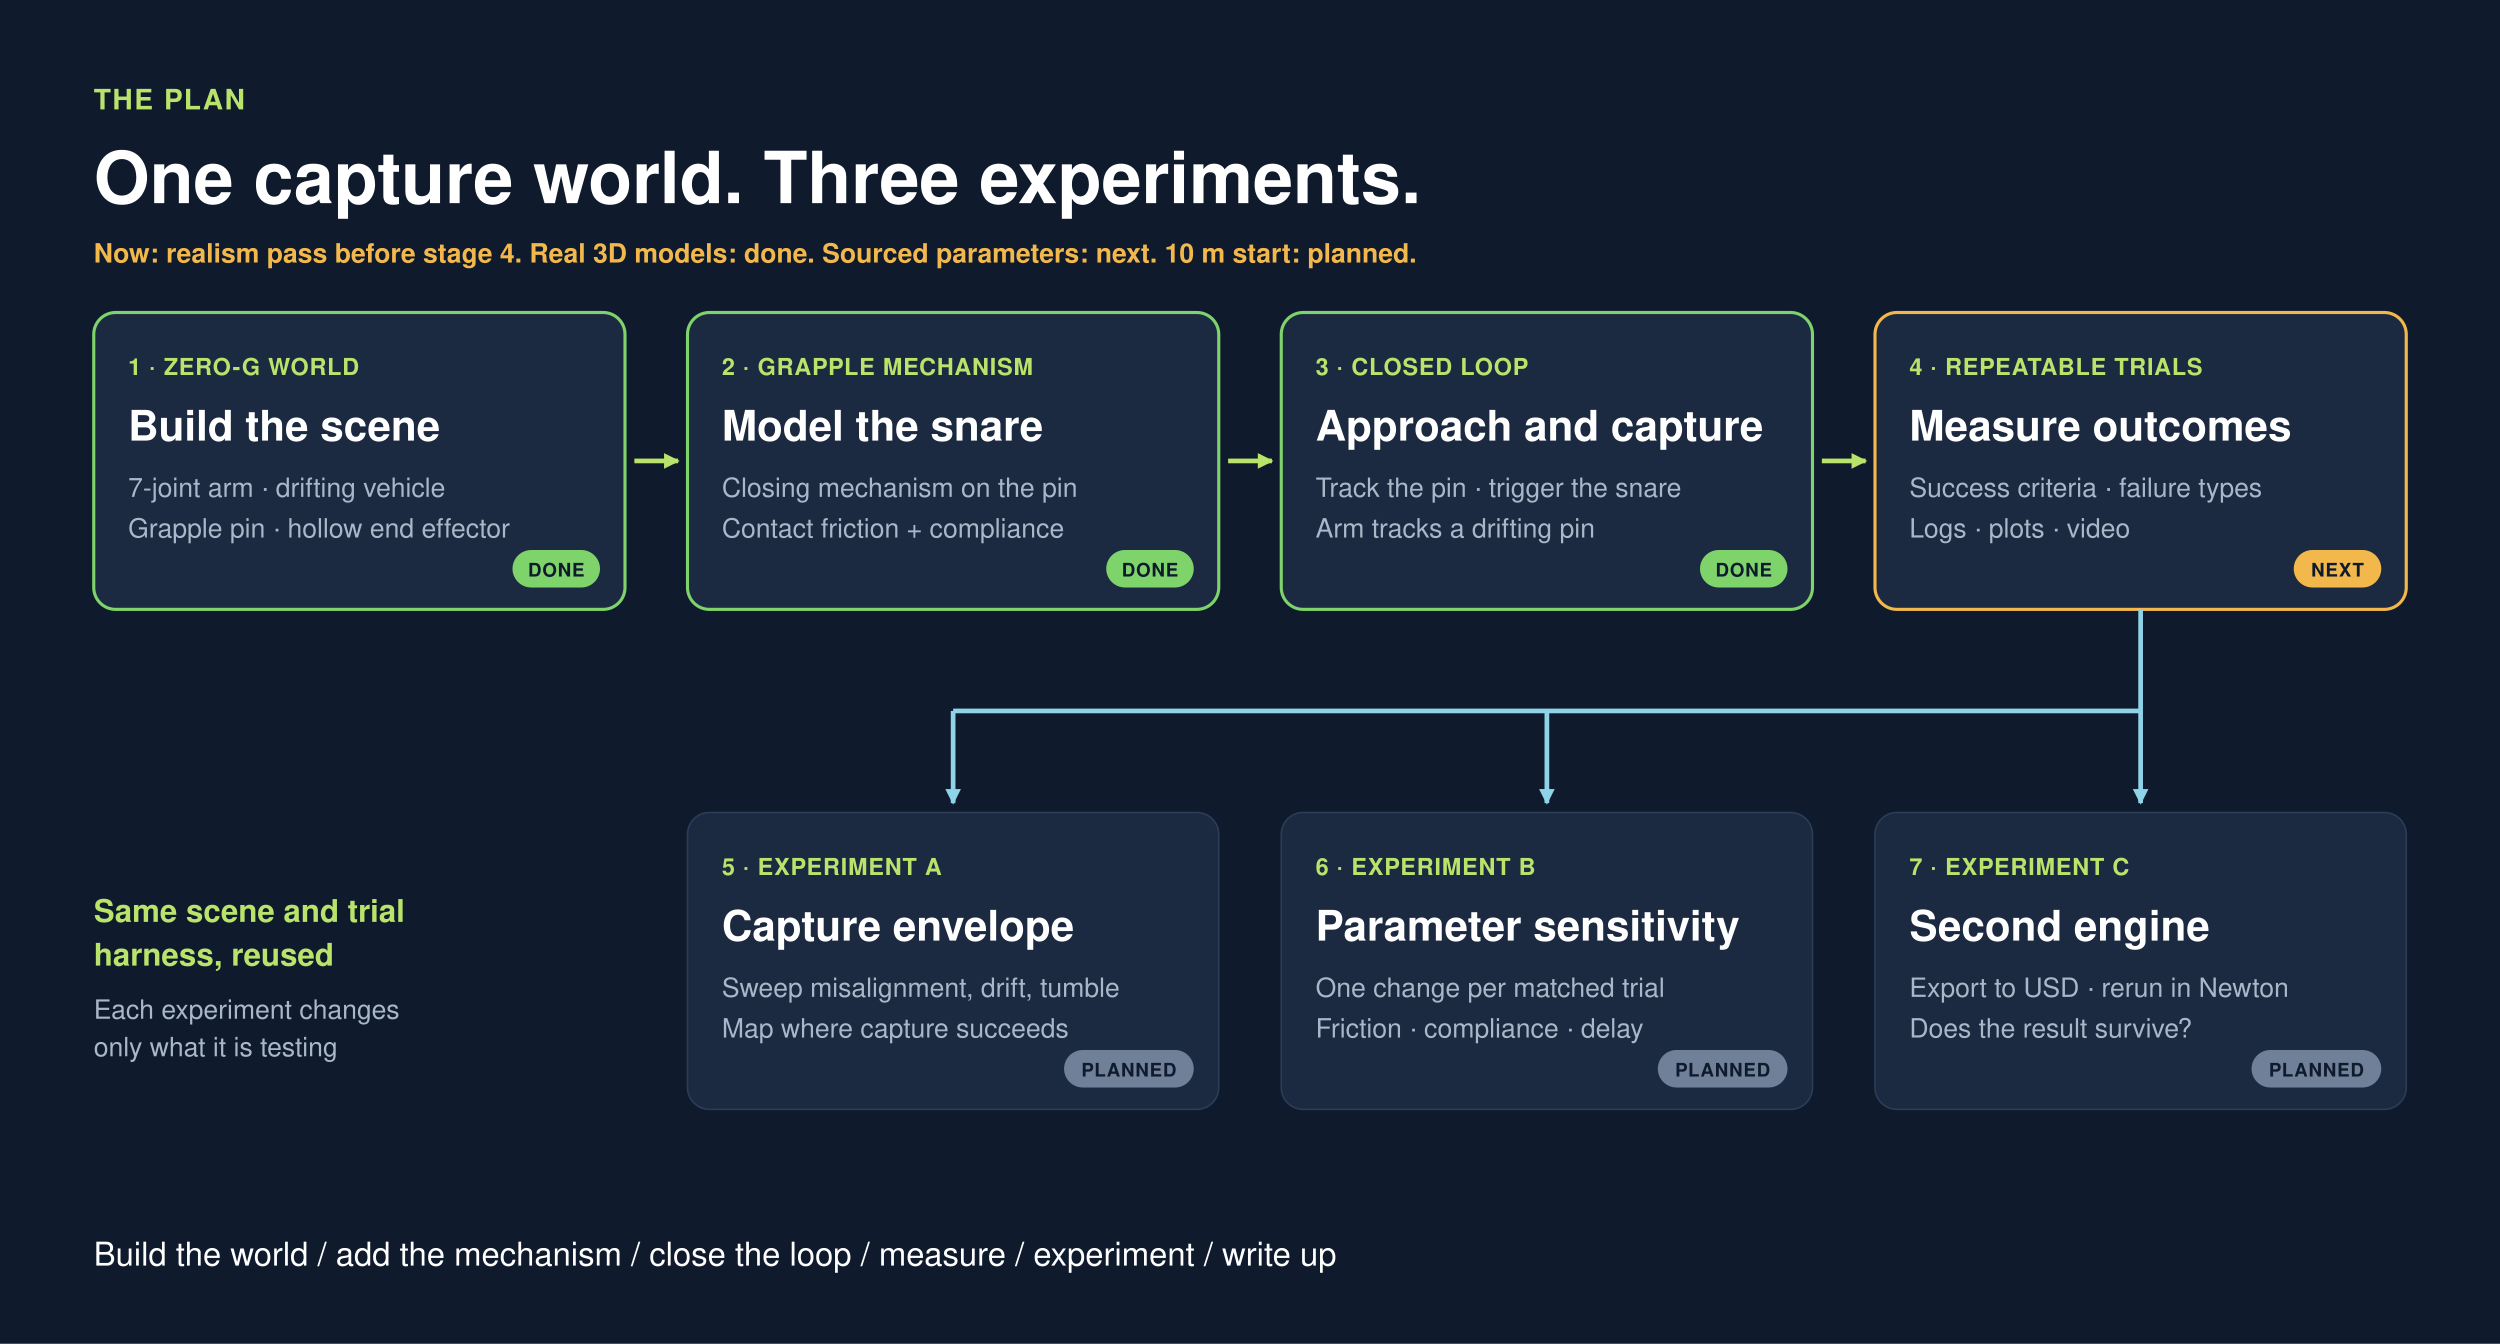
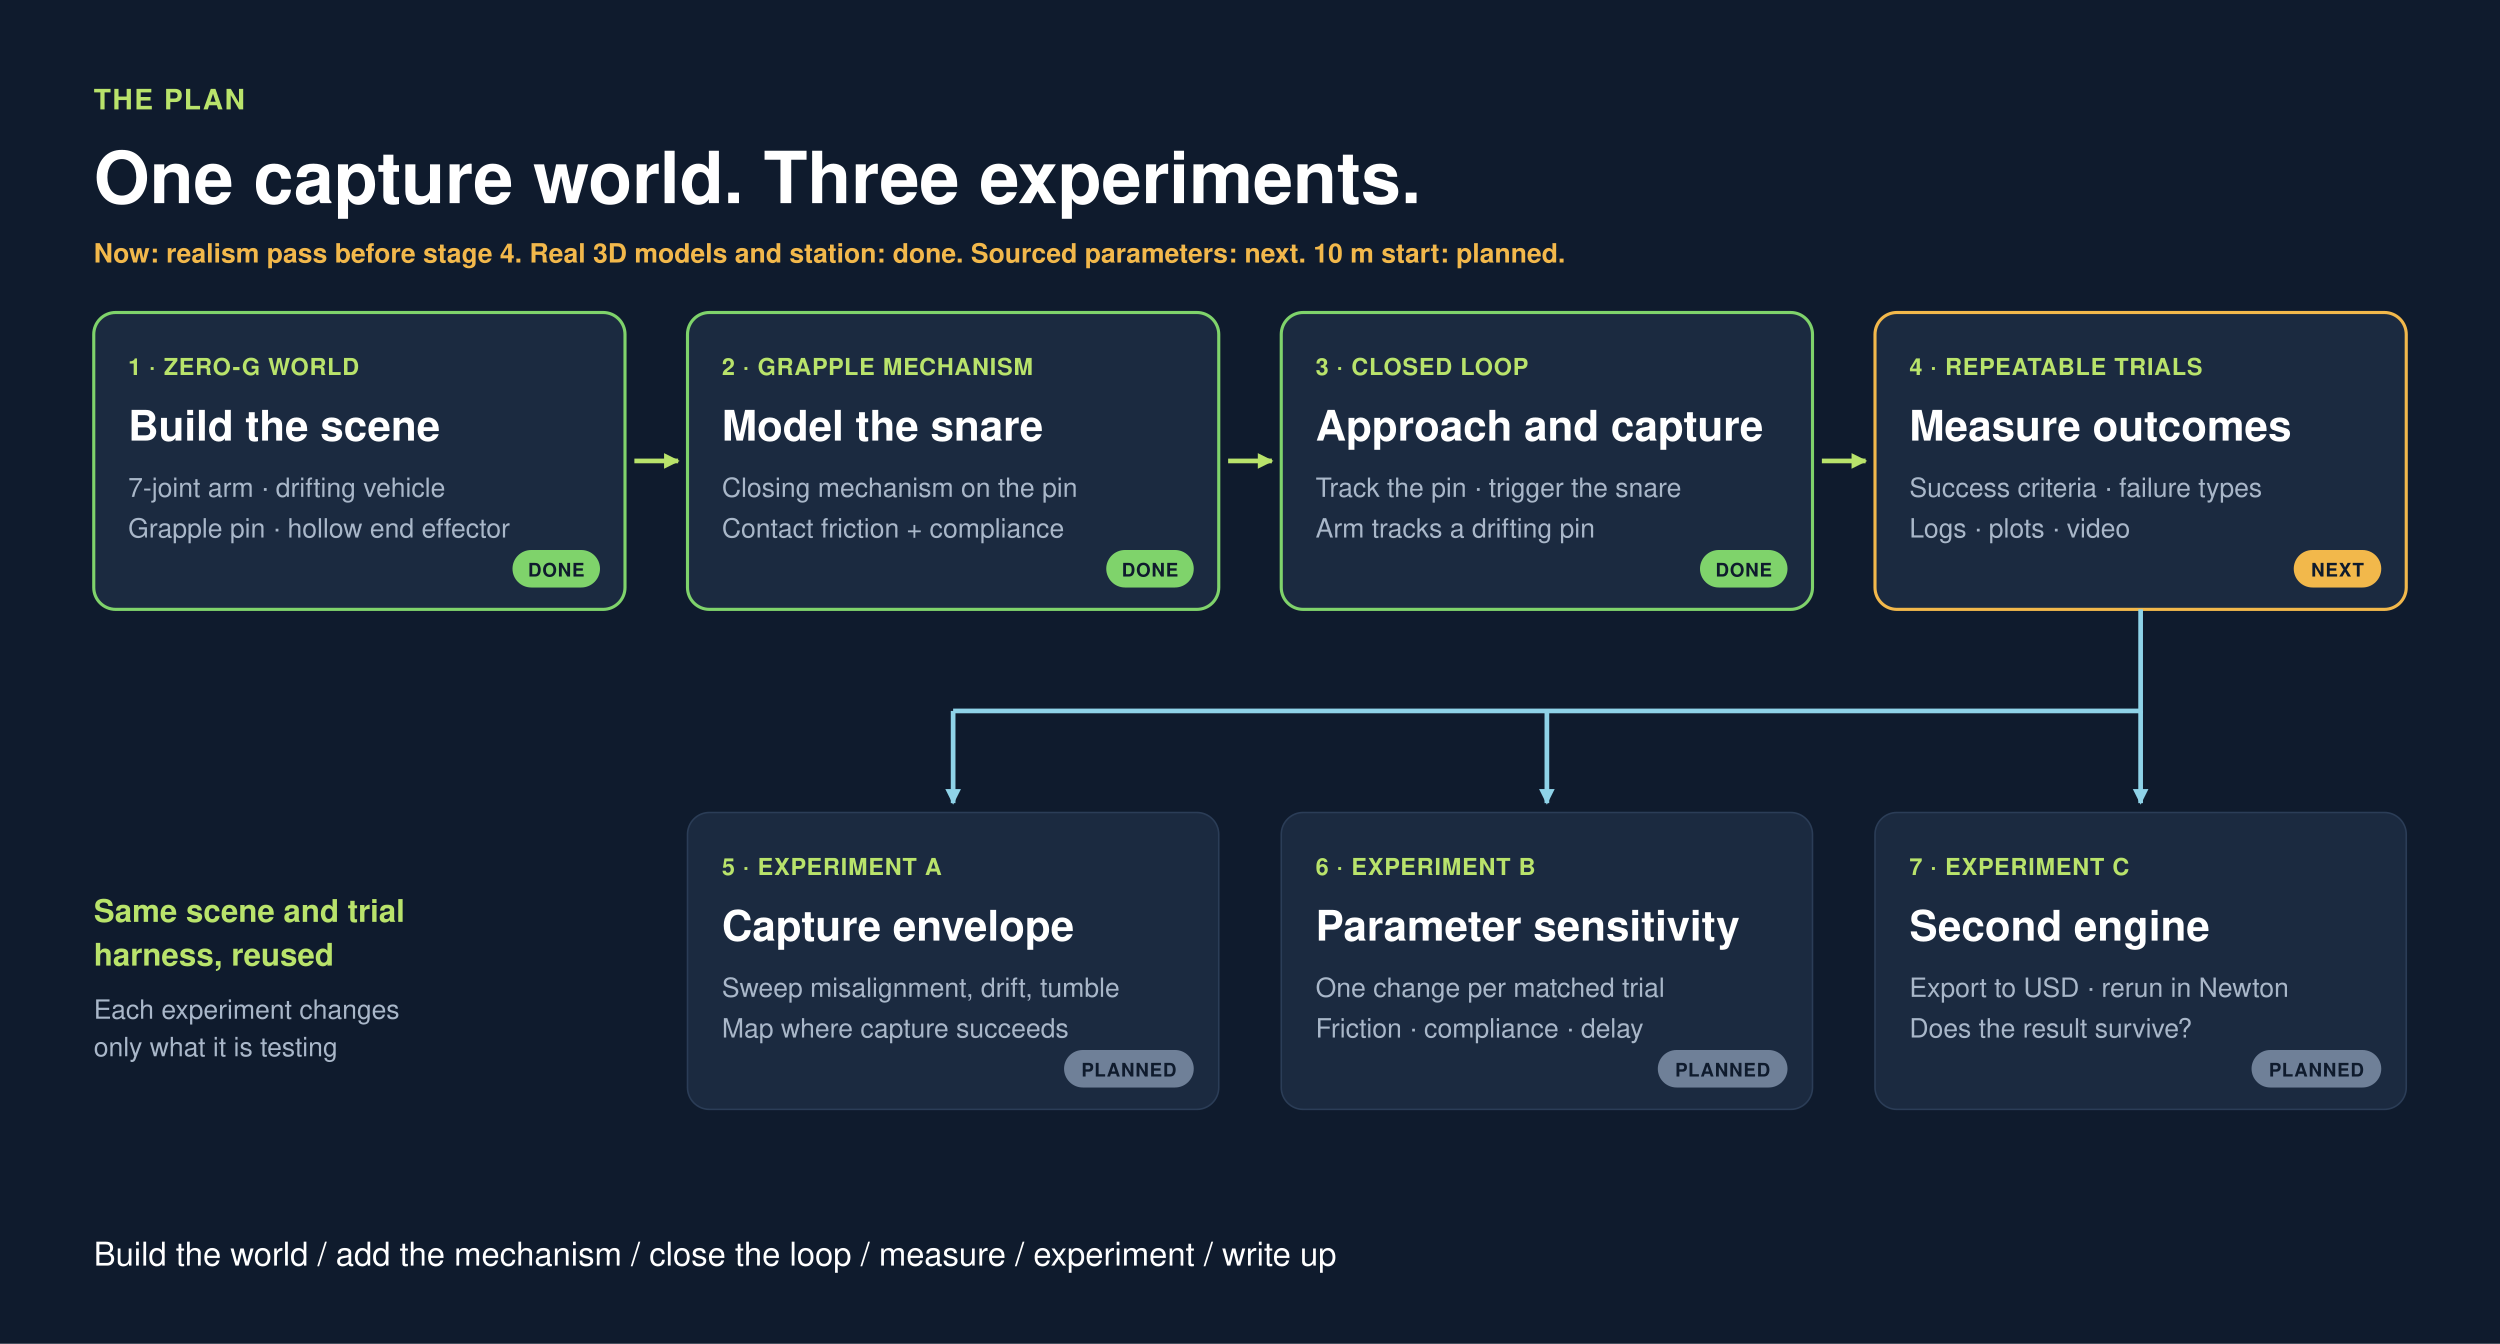
<svg xmlns="http://www.w3.org/2000/svg" viewBox="0 0 1600 860" font-family="-apple-system, 'Helvetica Neue', Helvetica, Arial, sans-serif">
  <defs>
    <marker id="a" markerUnits="userSpaceOnUse" markerWidth="14" markerHeight="14" refX="9" refY="5" orient="auto">
      <path d="M0,0 L10,5 L0,10 z" fill="#b9e36b" />
    </marker>
    <marker id="b" markerUnits="userSpaceOnUse" markerWidth="14" markerHeight="14" refX="9" refY="5" orient="auto">
      <path d="M0,0 L10,5 L0,10 z" fill="#8fd3e8" />
    </marker>
  </defs>
  <rect width="1600" height="860" fill="#0f1b2d" />
  <text x="60" y="70" fill="#b9e36b" font-size="18" font-weight="700" letter-spacing="1">THE PLAN</text>
  <text x="60" y="130" fill="#ffffff" font-size="46" font-weight="700">One capture world. Three experiments.</text>
-   <text x="60" y="168" fill="#f2b84b" font-size="17" font-weight="600">Now: realism pass before stage 4.  Real 3D models: done.  Sourced parameters: next.  10 m start: planned.</text>
+   <text x="60" y="168" fill="#f2b84b" font-size="17" font-weight="600">Now: realism pass before stage 4.  Real 3D models and station: done.  Sourced parameters: next.  10 m start: planned.</text>
  <rect x="60" y="200" width="340" height="190" rx="14" fill="#1b2a40" stroke="#7fd36b" stroke-width="2" />
  <text x="82" y="240" fill="#b9e36b" font-size="15" font-weight="700" letter-spacing="0.5">1 · ZERO-G WORLD</text>
  <text x="82" y="282" fill="#ffffff" font-size="27" font-weight="700">Build the scene</text>
  <text x="82" y="318" fill="#a9b7c9" font-size="17">7-joint arm · drifting vehicle</text>
  <text x="82" y="344" fill="#a9b7c9" font-size="17">Grapple pin · hollow end effector</text>
  <rect x="328" y="352" width="56" height="24" rx="12" fill="#7fd36b" />
  <text x="356.0" y="369" fill="#0f1b2d" font-size="12" font-weight="700" text-anchor="middle" letter-spacing="0.5">DONE</text>
  <line x1="406" y1="295.0" x2="434" y2="295.0" stroke="#b9e36b" stroke-width="3" marker-end="url(#a)" />
  <rect x="440" y="200" width="340" height="190" rx="14" fill="#1b2a40" stroke="#7fd36b" stroke-width="2" />
  <text x="462" y="240" fill="#b9e36b" font-size="15" font-weight="700" letter-spacing="0.5">2 · GRAPPLE MECHANISM</text>
  <text x="462" y="282" fill="#ffffff" font-size="27" font-weight="700">Model the snare</text>
  <text x="462" y="318" fill="#a9b7c9" font-size="17">Closing mechanism on the pin</text>
  <text x="462" y="344" fill="#a9b7c9" font-size="17">Contact friction + compliance</text>
  <rect x="708" y="352" width="56" height="24" rx="12" fill="#7fd36b" />
  <text x="736.0" y="369" fill="#0f1b2d" font-size="12" font-weight="700" text-anchor="middle" letter-spacing="0.5">DONE</text>
  <line x1="786" y1="295.0" x2="814" y2="295.0" stroke="#b9e36b" stroke-width="3" marker-end="url(#a)" />
  <rect x="820" y="200" width="340" height="190" rx="14" fill="#1b2a40" stroke="#7fd36b" stroke-width="2" />
  <text x="842" y="240" fill="#b9e36b" font-size="15" font-weight="700" letter-spacing="0.5">3 · CLOSED LOOP</text>
  <text x="842" y="282" fill="#ffffff" font-size="27" font-weight="700">Approach and capture</text>
  <text x="842" y="318" fill="#a9b7c9" font-size="17">Track the pin · trigger the snare</text>
  <text x="842" y="344" fill="#a9b7c9" font-size="17">Arm tracks a drifting pin</text>
  <rect x="1088" y="352" width="56" height="24" rx="12" fill="#7fd36b" />
  <text x="1116.0" y="369" fill="#0f1b2d" font-size="12" font-weight="700" text-anchor="middle" letter-spacing="0.5">DONE</text>
  <line x1="1166" y1="295.0" x2="1194" y2="295.0" stroke="#b9e36b" stroke-width="3" marker-end="url(#a)" />
  <rect x="1200" y="200" width="340" height="190" rx="14" fill="#1b2a40" stroke="#f2b84b" stroke-width="2" />
  <text x="1222" y="240" fill="#b9e36b" font-size="15" font-weight="700" letter-spacing="0.5">4 · REPEATABLE TRIALS</text>
  <text x="1222" y="282" fill="#ffffff" font-size="27" font-weight="700">Measure outcomes</text>
  <text x="1222" y="318" fill="#a9b7c9" font-size="17">Success criteria · failure types</text>
  <text x="1222" y="344" fill="#a9b7c9" font-size="17">Logs · plots · video</text>
  <rect x="1468" y="352" width="56" height="24" rx="12" fill="#f2b84b" />
  <text x="1496.0" y="369" fill="#0f1b2d" font-size="12" font-weight="700" text-anchor="middle" letter-spacing="0.5">NEXT</text>
  <path d="M1370,390 V455 H610" fill="none" stroke="#8fd3e8" stroke-width="3" />
  <line x1="610" y1="455" x2="610" y2="514" stroke="#8fd3e8" stroke-width="3" marker-end="url(#b)" />
  <line x1="990" y1="455" x2="990" y2="514" stroke="#8fd3e8" stroke-width="3" marker-end="url(#b)" />
  <line x1="1370" y1="455" x2="1370" y2="514" stroke="#8fd3e8" stroke-width="3" marker-end="url(#b)" />
  <rect x="440" y="520" width="340" height="190" rx="14" fill="#1b2a40" stroke="#2b3d57" stroke-width="1" />
  <text x="462" y="560" fill="#b9e36b" font-size="15" font-weight="700" letter-spacing="0.5">5 · EXPERIMENT A</text>
  <text x="462" y="602" fill="#ffffff" font-size="27" font-weight="700">Capture envelope</text>
  <text x="462" y="638" fill="#a9b7c9" font-size="17">Sweep misalignment, drift, tumble</text>
  <text x="462" y="664" fill="#a9b7c9" font-size="17">Map where capture succeeds</text>
  <rect x="681" y="672" width="83" height="24" rx="12" fill="#6f8098" />
  <text x="722.5" y="689" fill="#0f1b2d" font-size="12" font-weight="700" text-anchor="middle" letter-spacing="0.5">PLANNED</text>
  <rect x="820" y="520" width="340" height="190" rx="14" fill="#1b2a40" stroke="#2b3d57" stroke-width="1" />
  <text x="842" y="560" fill="#b9e36b" font-size="15" font-weight="700" letter-spacing="0.5">6 · EXPERIMENT B</text>
  <text x="842" y="602" fill="#ffffff" font-size="27" font-weight="700">Parameter sensitivity</text>
  <text x="842" y="638" fill="#a9b7c9" font-size="17">One change per matched trial</text>
  <text x="842" y="664" fill="#a9b7c9" font-size="17">Friction · compliance · delay</text>
  <rect x="1061" y="672" width="83" height="24" rx="12" fill="#6f8098" />
  <text x="1102.5" y="689" fill="#0f1b2d" font-size="12" font-weight="700" text-anchor="middle" letter-spacing="0.5">PLANNED</text>
  <rect x="1200" y="520" width="340" height="190" rx="14" fill="#1b2a40" stroke="#2b3d57" stroke-width="1" />
  <text x="1222" y="560" fill="#b9e36b" font-size="15" font-weight="700" letter-spacing="0.5">7 · EXPERIMENT C</text>
  <text x="1222" y="602" fill="#ffffff" font-size="27" font-weight="700">Second engine</text>
  <text x="1222" y="638" fill="#a9b7c9" font-size="17">Export to USD · rerun in Newton</text>
  <text x="1222" y="664" fill="#a9b7c9" font-size="17">Does the result survive?</text>
  <rect x="1441" y="672" width="83" height="24" rx="12" fill="#6f8098" />
  <text x="1482.5" y="689" fill="#0f1b2d" font-size="12" font-weight="700" text-anchor="middle" letter-spacing="0.5">PLANNED</text>
  <text x="60" y="590" fill="#b9e36b" font-size="20" font-weight="600">Same scene and trial</text>
  <text x="60" y="618" fill="#b9e36b" font-size="20" font-weight="600">harness, reused</text>
  <text x="60" y="652" fill="#a9b7c9" font-size="17">Each experiment changes</text>
  <text x="60" y="676" fill="#a9b7c9" font-size="17">only what it is testing</text>
  <text x="60" y="810" fill="#ffffff" font-size="21">Build the world  /  add the mechanism  /  close the loop  /  measure  /  experiment  /  write up</text>
</svg>
